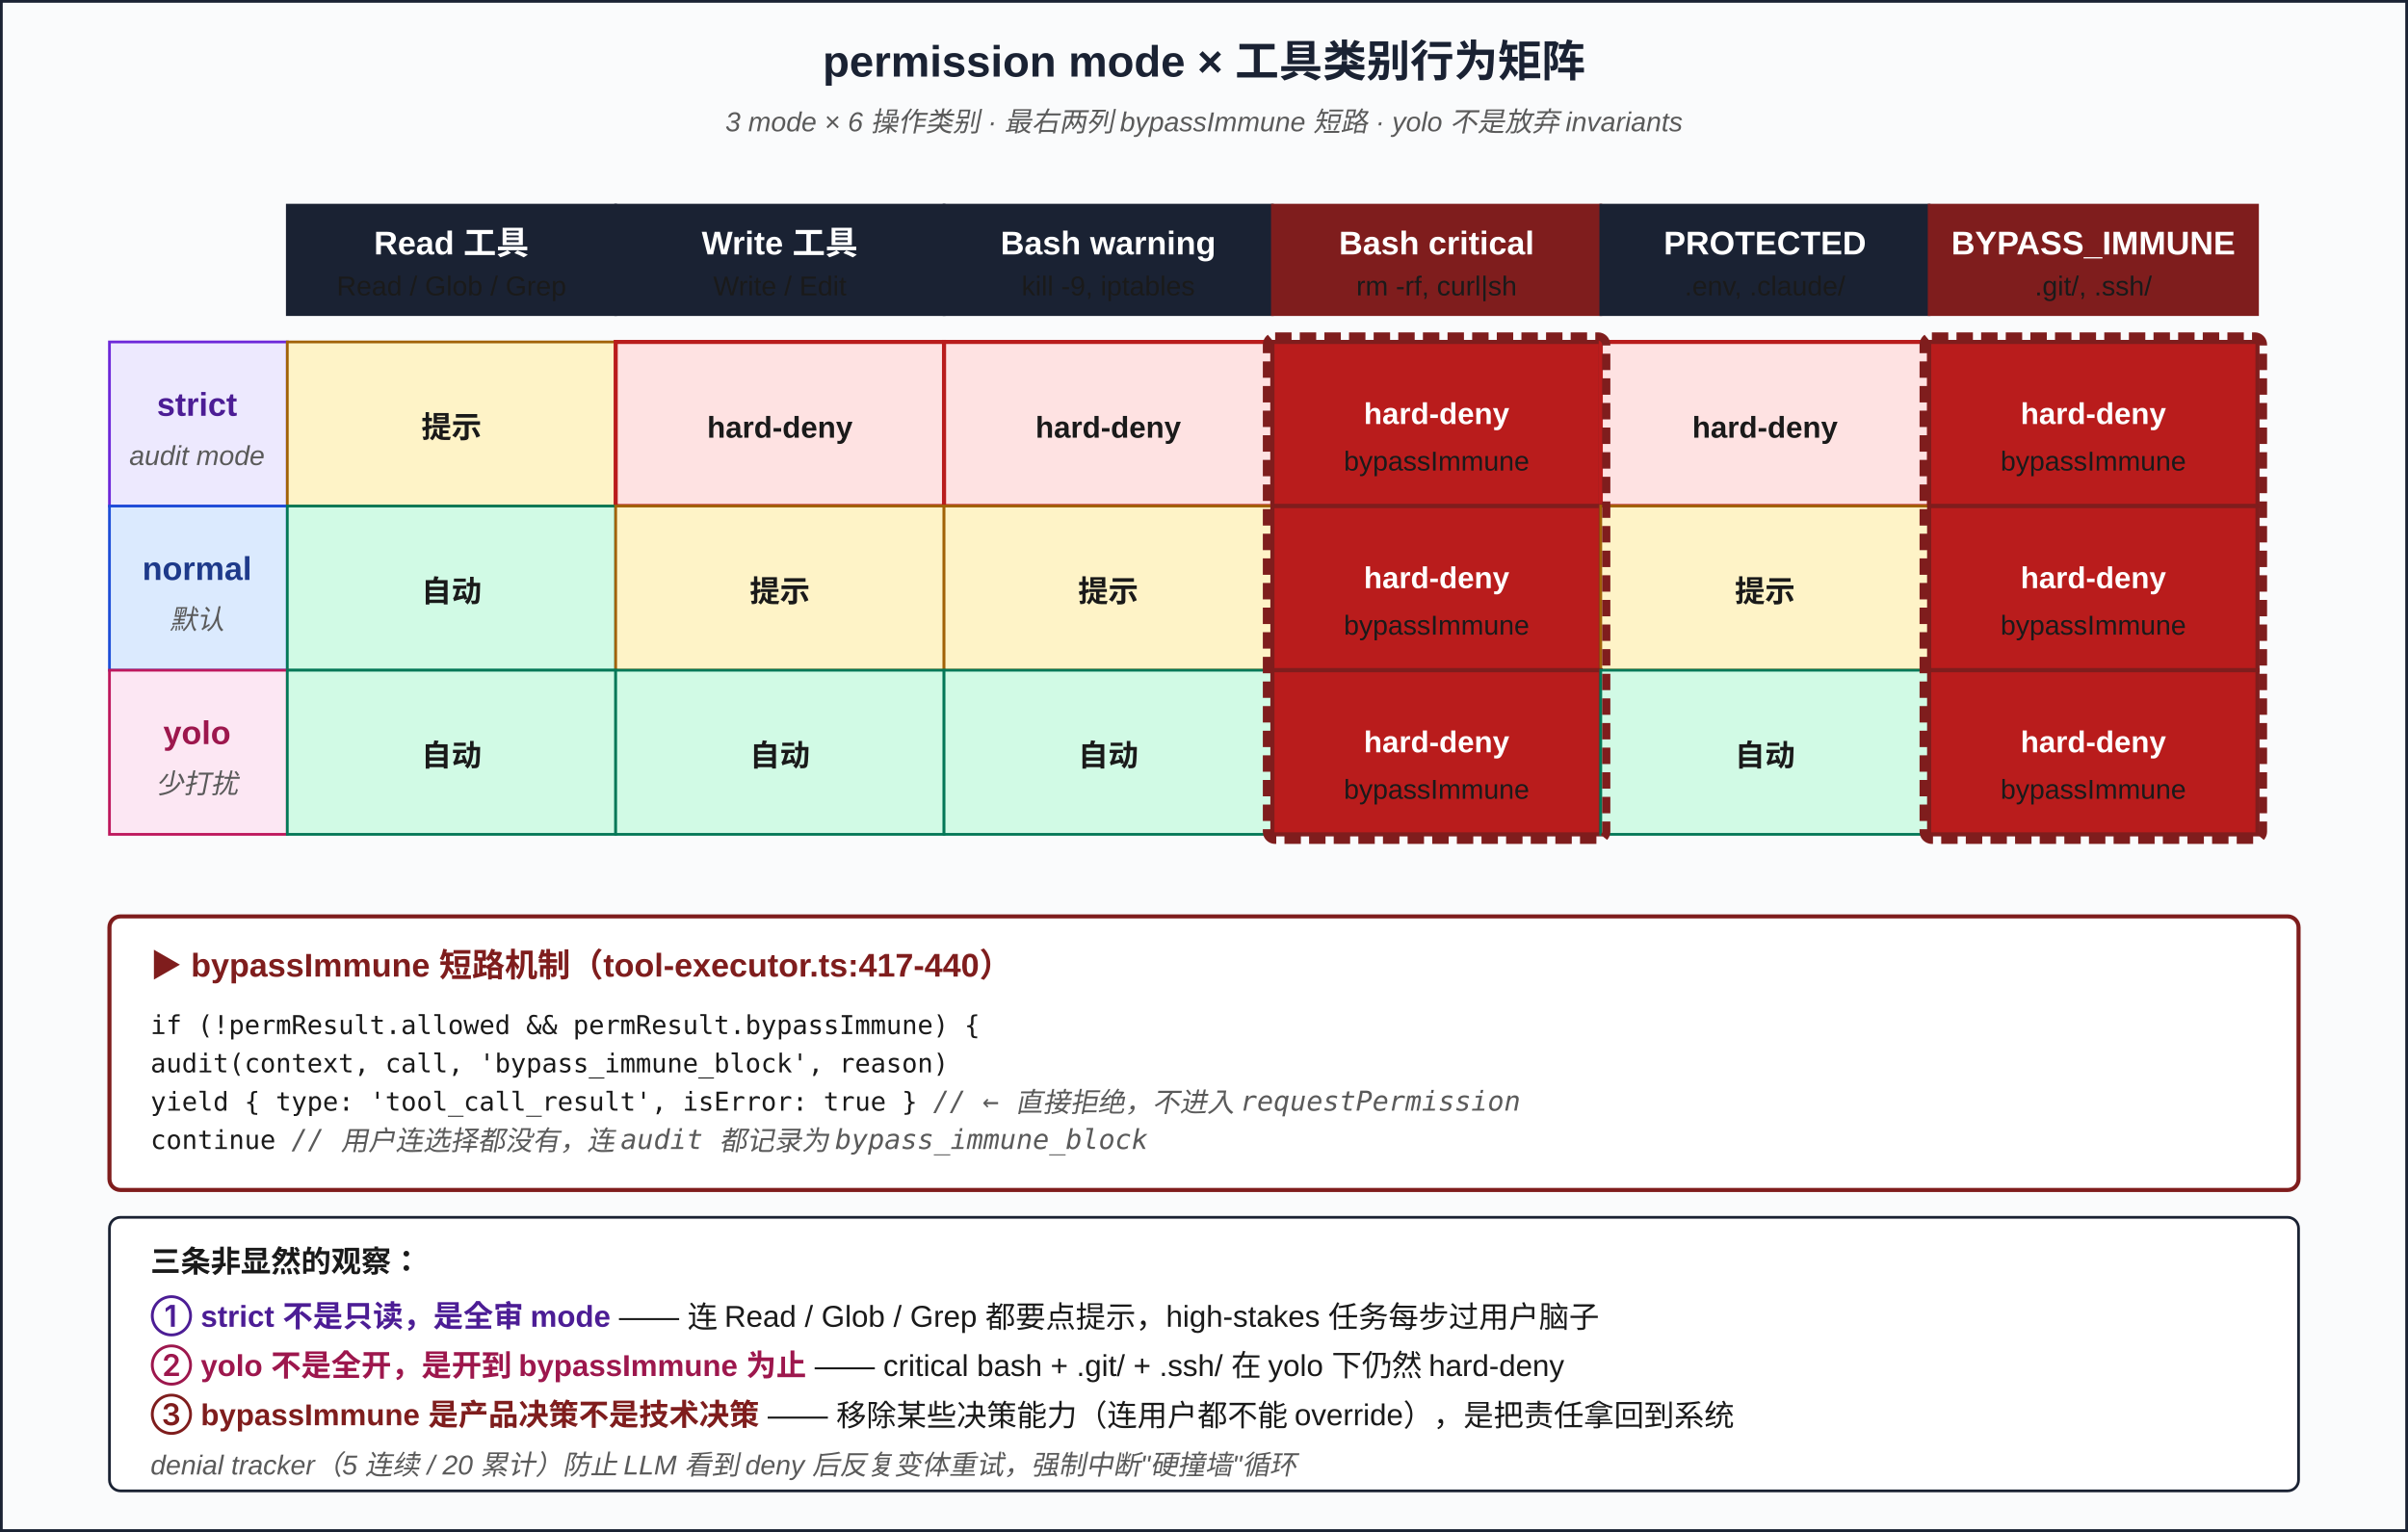
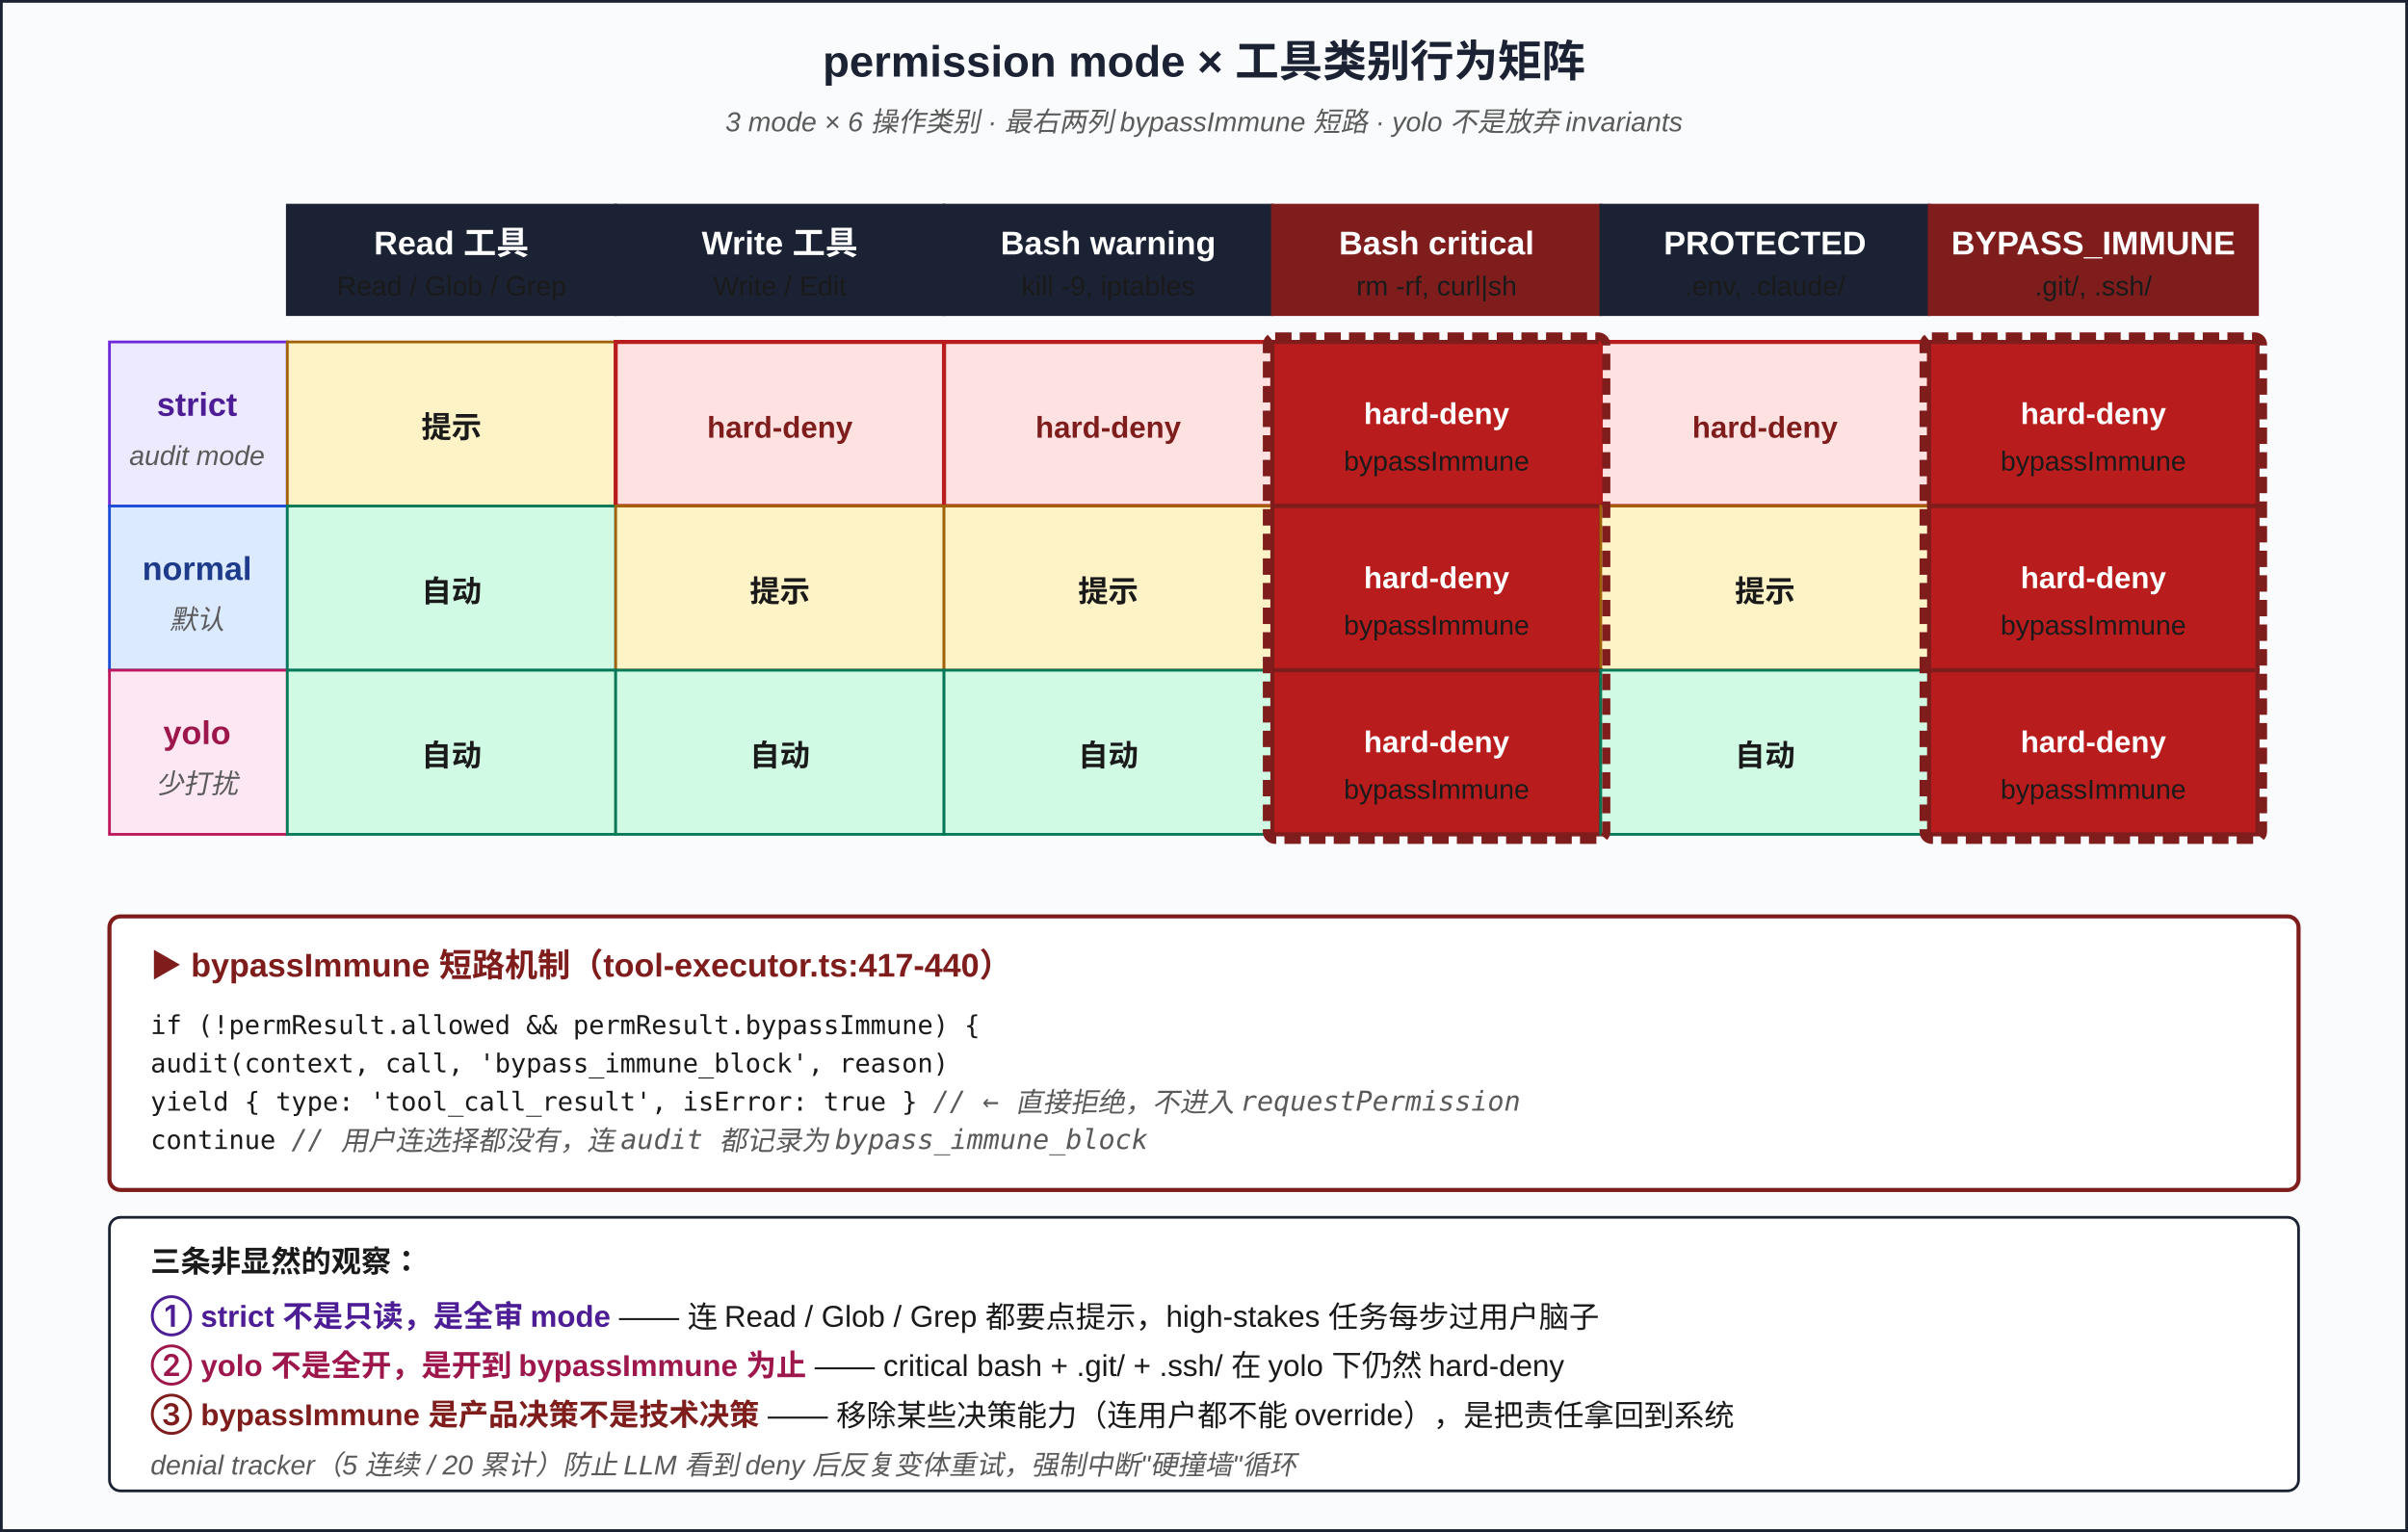
<svg xmlns="http://www.w3.org/2000/svg" viewBox="0 0 880 560" font-family="-apple-system, 'PingFang SC', 'Helvetica Neue', Arial, sans-serif" font-size="13" role="img" aria-labelledby="t-pm d-pm">
  <style>
    .header { font-weight: 700; font-size: 12px; }
    .label { fill: #1a1a1a; font-size: 11px; }
    .on-dark { fill: #fff; }
+     .on-red { fill: #7f1d1d; }
    .label-sm { fill: #1a1a1a; font-size: 10px; }
    .label-mono-sm { fill: #1a1a1a; font-size: 9.5px; font-family: 'SF Mono', Consolas, monospace; }
    .note { fill: #5a5a5a; font-size: 10px; font-style: italic; }
    .cell-auto { fill: #d1fae5; stroke: #047857; stroke-width: 1; }
    .cell-prompt { fill: #fef3c7; stroke: #a16207; stroke-width: 1; }
    .cell-deny { fill: #fee2e2; stroke: #b91c1c; stroke-width: 1.5; }
    .cell-deny-immune { fill: #b91c1c; stroke: #7f1d1d; stroke-width: 1.5; }
    .row-strict { fill: #ede9fe; stroke: #6d28d9; stroke-width: 1; }
    .row-normal { fill: #dbeafe; stroke: #1d4ed8; stroke-width: 1; }
    .row-yolo { fill: #fce7f3; stroke: #be185d; stroke-width: 1; }
    .col-head { fill: #1a2233; stroke: #1a2233; stroke-width: 1; }
  </style>
  <rect x="0" y="0" width="880" height="560" fill="#fafbfc" stroke="#1a2233" stroke-width="2" />
  <text x="440" y="28" text-anchor="middle" fill="#1a2233" font-size="16" font-weight="600">permission mode × 工具类别行为矩阵</text>
  <text x="440" y="48" text-anchor="middle" class="note">3 mode × 6 操作类别 · 最右两列 bypassImmune 短路 · yolo 不是放弃 invariants</text>
  <rect x="105" y="75" width="120" height="40" class="col-head" />
  <text x="165" y="93" text-anchor="middle" fill="#fff" class="header">Read 工具</text>
  <text x="165" y="108" text-anchor="middle" fill="#fff" class="label-sm">Read / Glob / Grep</text>
  <rect x="225" y="75" width="120" height="40" class="col-head" />
  <text x="285" y="93" text-anchor="middle" fill="#fff" class="header">Write 工具</text>
  <text x="285" y="108" text-anchor="middle" fill="#fff" class="label-sm">Write / Edit</text>
  <rect x="345" y="75" width="120" height="40" class="col-head" />
  <text x="405" y="93" text-anchor="middle" fill="#fff" class="header">Bash warning</text>
  <text x="405" y="108" text-anchor="middle" fill="#fff" class="label-sm">kill -9, iptables</text>
  <rect x="465" y="75" width="120" height="40" fill="#7f1d1d" stroke="#7f1d1d" />
  <text x="525" y="93" text-anchor="middle" fill="#fff" class="header">Bash critical</text>
  <text x="525" y="108" text-anchor="middle" fill="#fff" class="label-sm">rm -rf, curl|sh</text>
  <rect x="585" y="75" width="120" height="40" class="col-head" />
  <text x="645" y="93" text-anchor="middle" fill="#fff" class="header">PROTECTED</text>
  <text x="645" y="108" text-anchor="middle" fill="#fff" class="label-sm">.env, .claude/</text>
  <rect x="705" y="75" width="120" height="40" fill="#7f1d1d" stroke="#7f1d1d" />
  <text x="765" y="93" text-anchor="middle" fill="#fff" class="header">BYPASS_IMMUNE</text>
  <text x="765" y="108" text-anchor="middle" fill="#fff" class="label-sm">.git/, .ssh/</text>
  <rect x="40" y="125" width="65" height="60" class="row-strict" />
  <text x="72" y="152" text-anchor="middle" class="header" fill="#4c1d95">strict</text>
  <text x="72" y="170" text-anchor="middle" class="note" fill="#6d28d9">audit mode</text>
  <rect x="105" y="125" width="120" height="60" class="cell-prompt" />
  <text x="165" y="160" text-anchor="middle" class="label" font-weight="600" fill="#78350f">提示</text>
  <rect x="225" y="125" width="120" height="60" class="cell-deny" />
-   <text x="285" y="160" text-anchor="middle" class="label" font-weight="600" fill="#7f1d1d">hard-deny</text>
+   <text x="285" y="160" text-anchor="middle" class="label on-red" font-weight="600">hard-deny</text>
  <rect x="345" y="125" width="120" height="60" class="cell-deny" />
-   <text x="405" y="160" text-anchor="middle" class="label" font-weight="600" fill="#7f1d1d">hard-deny</text>
+   <text x="405" y="160" text-anchor="middle" class="label on-red" font-weight="600">hard-deny</text>
  <rect x="465" y="125" width="120" height="60" class="cell-deny-immune" />
  <text x="525" y="155" text-anchor="middle" class="label on-dark" font-weight="600">hard-deny</text>
  <text x="525" y="172" text-anchor="middle" class="label-sm" fill="#fff">bypassImmune</text>
  <rect x="585" y="125" width="120" height="60" class="cell-deny" />
-   <text x="645" y="160" text-anchor="middle" class="label" font-weight="600" fill="#7f1d1d">hard-deny</text>
+   <text x="645" y="160" text-anchor="middle" class="label on-red" font-weight="600">hard-deny</text>
  <rect x="705" y="125" width="120" height="60" class="cell-deny-immune" />
  <text x="765" y="155" text-anchor="middle" class="label on-dark" font-weight="600">hard-deny</text>
  <text x="765" y="172" text-anchor="middle" class="label-sm" fill="#fff">bypassImmune</text>
  <rect x="40" y="185" width="65" height="60" class="row-normal" />
  <text x="72" y="212" text-anchor="middle" class="header" fill="#1e3a8a">normal</text>
  <text x="72" y="230" text-anchor="middle" class="note" fill="#1d4ed8">默认</text>
  <rect x="105" y="185" width="120" height="60" class="cell-auto" />
  <text x="165" y="220" text-anchor="middle" class="label" font-weight="600" fill="#065f46">自动</text>
  <rect x="225" y="185" width="120" height="60" class="cell-prompt" />
  <text x="285" y="220" text-anchor="middle" class="label" font-weight="600" fill="#78350f">提示</text>
  <rect x="345" y="185" width="120" height="60" class="cell-prompt" />
  <text x="405" y="220" text-anchor="middle" class="label" font-weight="600" fill="#78350f">提示</text>
  <rect x="465" y="185" width="120" height="60" class="cell-deny-immune" />
  <text x="525" y="215" text-anchor="middle" class="label on-dark" font-weight="600">hard-deny</text>
  <text x="525" y="232" text-anchor="middle" class="label-sm" fill="#fff">bypassImmune</text>
  <rect x="585" y="185" width="120" height="60" class="cell-prompt" />
  <text x="645" y="220" text-anchor="middle" class="label" font-weight="600" fill="#78350f">提示</text>
  <rect x="705" y="185" width="120" height="60" class="cell-deny-immune" />
  <text x="765" y="215" text-anchor="middle" class="label on-dark" font-weight="600">hard-deny</text>
  <text x="765" y="232" text-anchor="middle" class="label-sm" fill="#fff">bypassImmune</text>
  <rect x="40" y="245" width="65" height="60" class="row-yolo" />
  <text x="72" y="272" text-anchor="middle" class="header" fill="#9d174d">yolo</text>
  <text x="72" y="290" text-anchor="middle" class="note" fill="#be185d">少打扰</text>
  <rect x="105" y="245" width="120" height="60" class="cell-auto" />
  <text x="165" y="280" text-anchor="middle" class="label" font-weight="600" fill="#065f46">自动</text>
  <rect x="225" y="245" width="120" height="60" class="cell-auto" />
  <text x="285" y="280" text-anchor="middle" class="label" font-weight="600" fill="#065f46">自动</text>
  <rect x="345" y="245" width="120" height="60" class="cell-auto" />
  <text x="405" y="280" text-anchor="middle" class="label" font-weight="600" fill="#065f46">自动</text>
  <rect x="465" y="245" width="120" height="60" class="cell-deny-immune" />
  <text x="525" y="275" text-anchor="middle" class="label on-dark" font-weight="600">hard-deny</text>
  <text x="525" y="292" text-anchor="middle" class="label-sm" fill="#fff">bypassImmune</text>
  <rect x="585" y="245" width="120" height="60" class="cell-auto" />
  <text x="645" y="280" text-anchor="middle" class="label" font-weight="600" fill="#065f46">自动</text>
  <rect x="705" y="245" width="120" height="60" class="cell-deny-immune" />
  <text x="765" y="275" text-anchor="middle" class="label on-dark" font-weight="600">hard-deny</text>
  <text x="765" y="292" text-anchor="middle" class="label-sm" fill="#fff">bypassImmune</text>
  <rect x="463" y="123" width="124" height="184" fill="none" stroke="#7f1d1d" stroke-width="3" stroke-dasharray="6 3" rx="3" />
  <rect x="703" y="123" width="124" height="184" fill="none" stroke="#7f1d1d" stroke-width="3" stroke-dasharray="6 3" rx="3" />
  <rect x="40" y="335" width="800" height="100" fill="#fff" stroke="#7f1d1d" stroke-width="1.5" rx="4" />
  <text x="55" y="357" class="header" fill="#7f1d1d">▶ bypassImmune 短路机制（tool-executor.ts:417-440）</text>
  <text x="55" y="378" class="label-mono-sm">if (!permResult.allowed &amp;&amp; permResult.bypassImmune) {</text>
  <text x="55" y="392" class="label-mono-sm">  audit(context, call, 'bypass_immune_block', reason)</text>
  <text x="55" y="406" class="label-mono-sm">  yield { type: 'tool_call_result', isError: true }  <tspan class="note">// ← 直接拒绝，不进入 requestPermission</tspan>
  </text>
  <text x="55" y="420" class="label-mono-sm">  continue  <tspan class="note">// 用户连选择都没有，连 audit 都记录为 bypass_immune_block</tspan>
  </text>
  <rect x="40" y="445" width="800" height="100" fill="#fff" stroke="#1a2233" rx="4" />
  <text x="55" y="465" class="label" font-weight="700">三条非显然的观察：</text>
  <text x="55" y="485" class="label">
    <tspan font-weight="600" fill="#4c1d95">① strict 不是只读，是全审 mode</tspan> —— 连 Read / Glob / Grep 都要点提示，high-stakes 任务每步过用户脑子</text>
  <text x="55" y="503" class="label">
    <tspan font-weight="600" fill="#9d174d">② yolo 不是全开，是开到 bypassImmune 为止</tspan> —— critical bash + .git/ + .ssh/ 在 yolo 下仍然 hard-deny</text>
  <text x="55" y="521" class="label">
    <tspan font-weight="600" fill="#7f1d1d">③ bypassImmune 是产品决策不是技术决策</tspan> —— 移除某些决策能力（连用户都不能 override），是把责任拿回到系统</text>
  <text x="55" y="539" class="note">denial tracker（5 连续 / 20 累计）防止 LLM 看到 deny 后反复变体重试，强制中断"硬撞墙"循环</text>
</svg>
